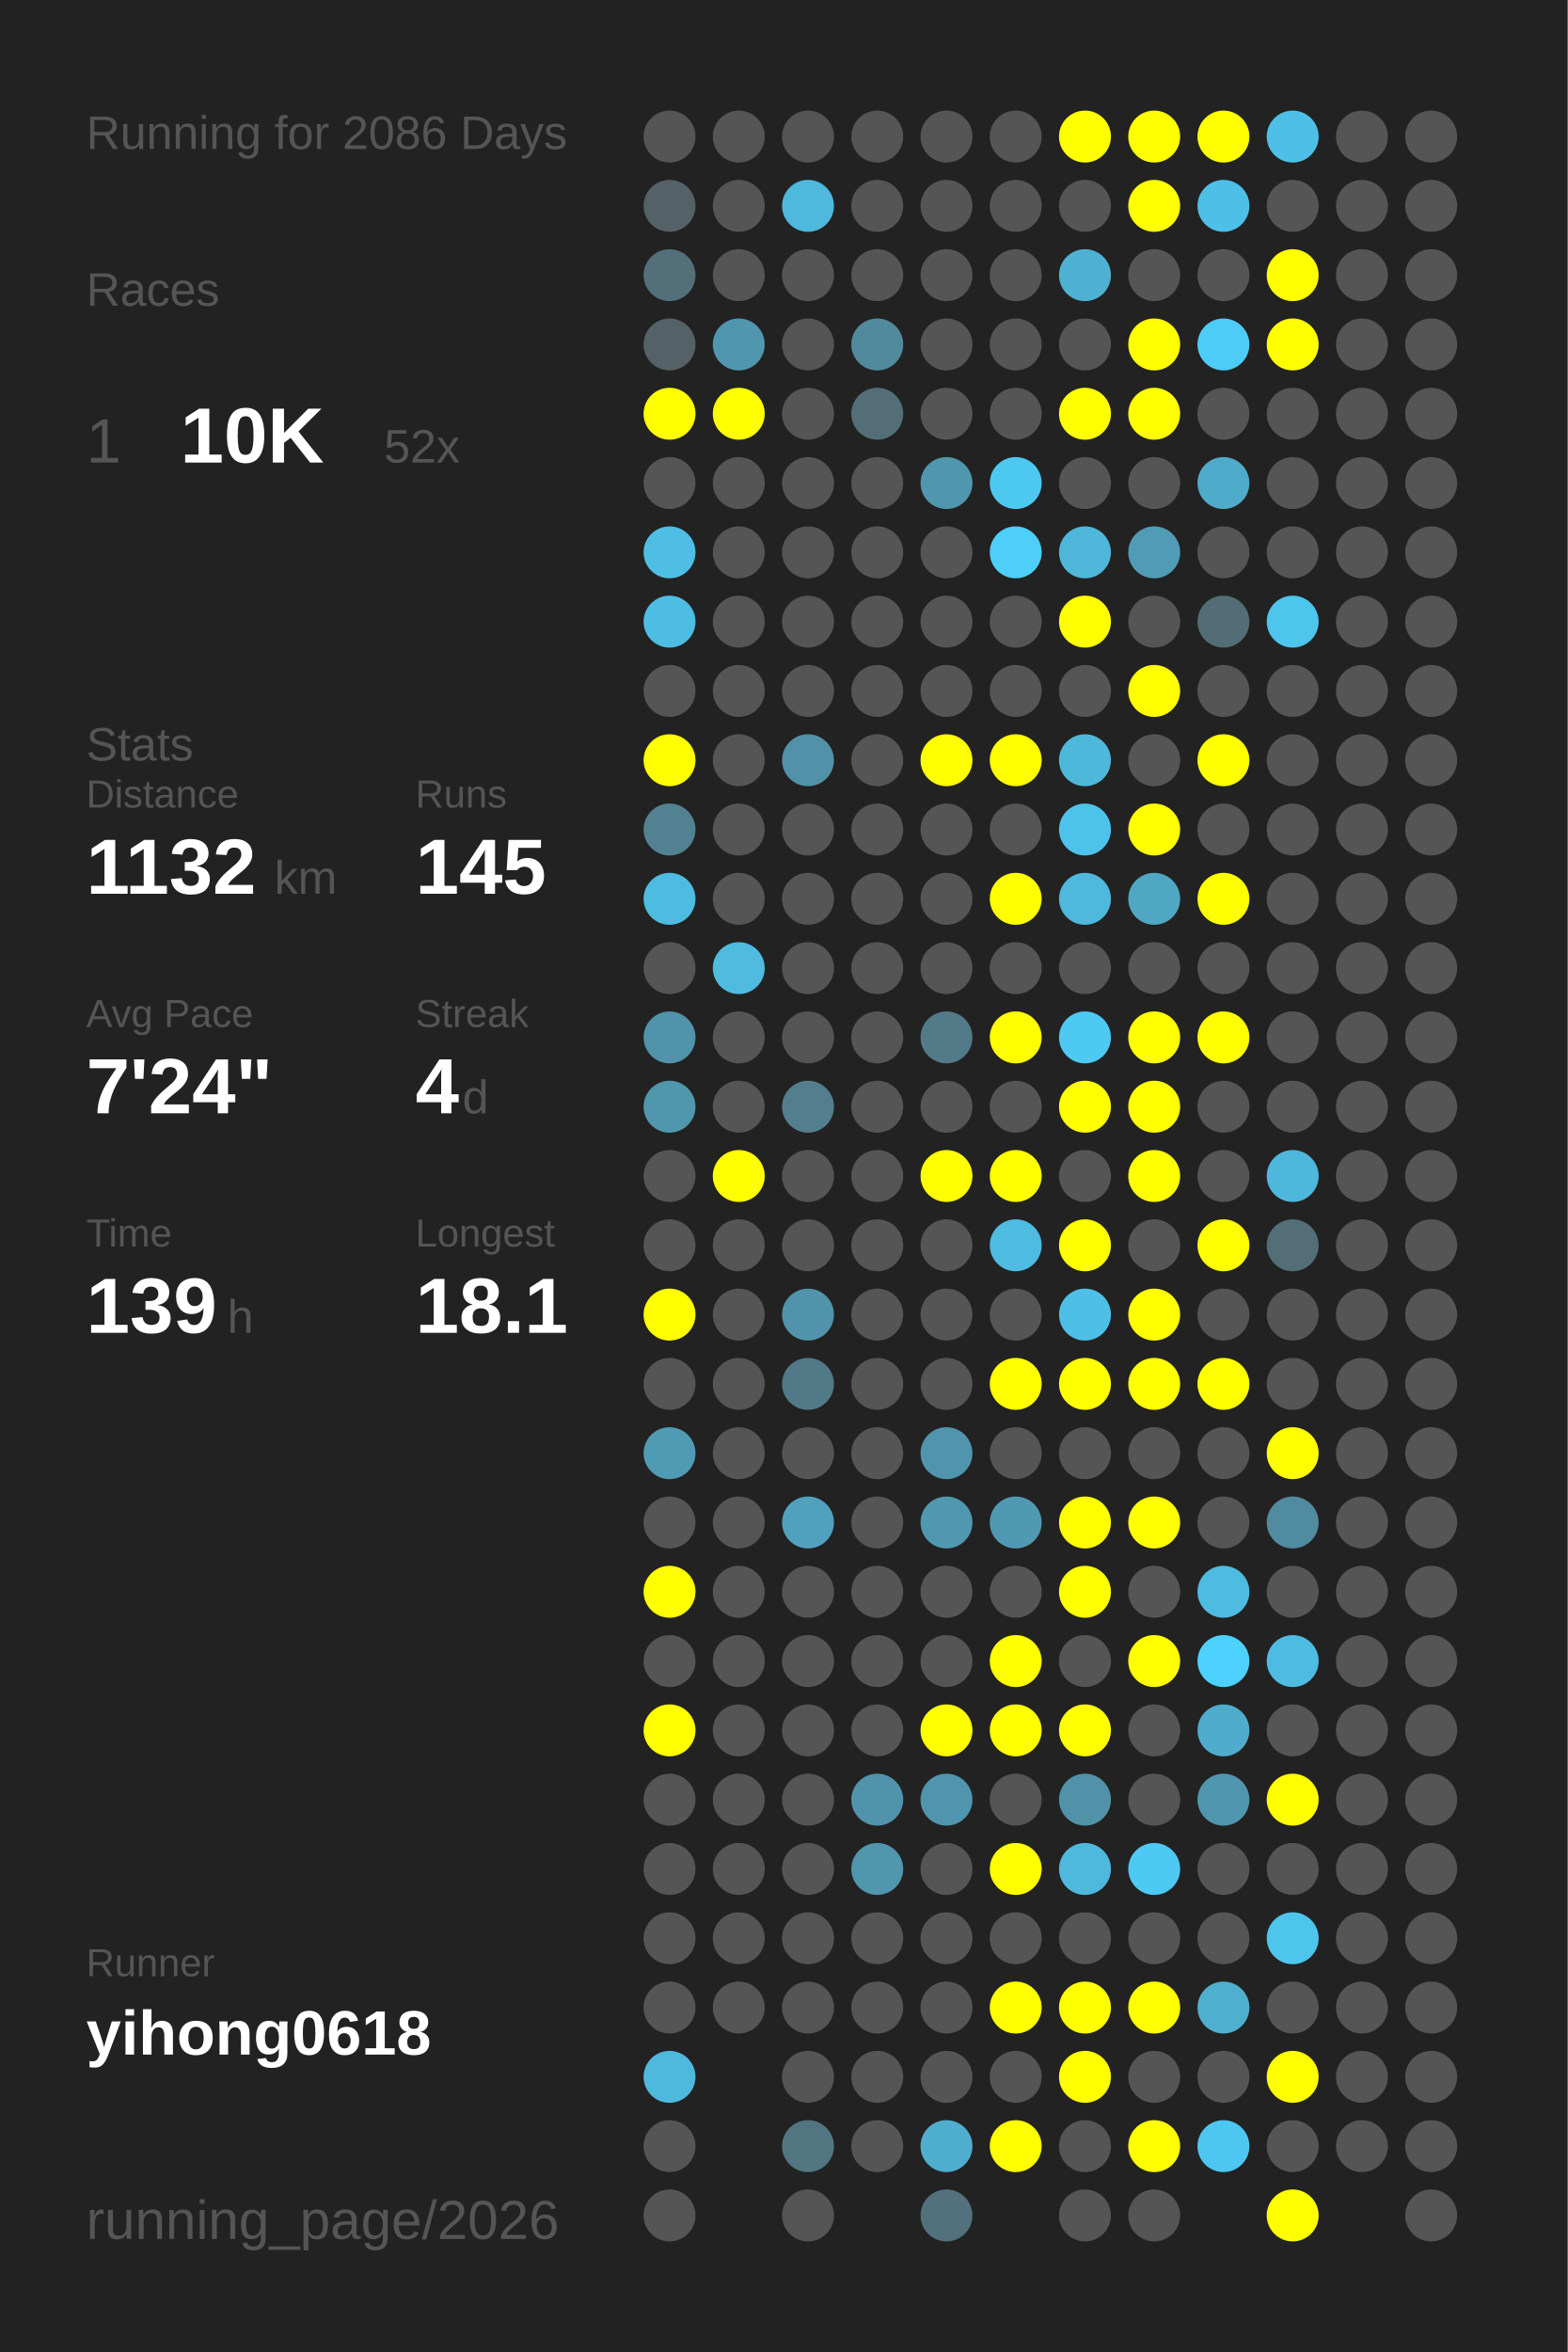
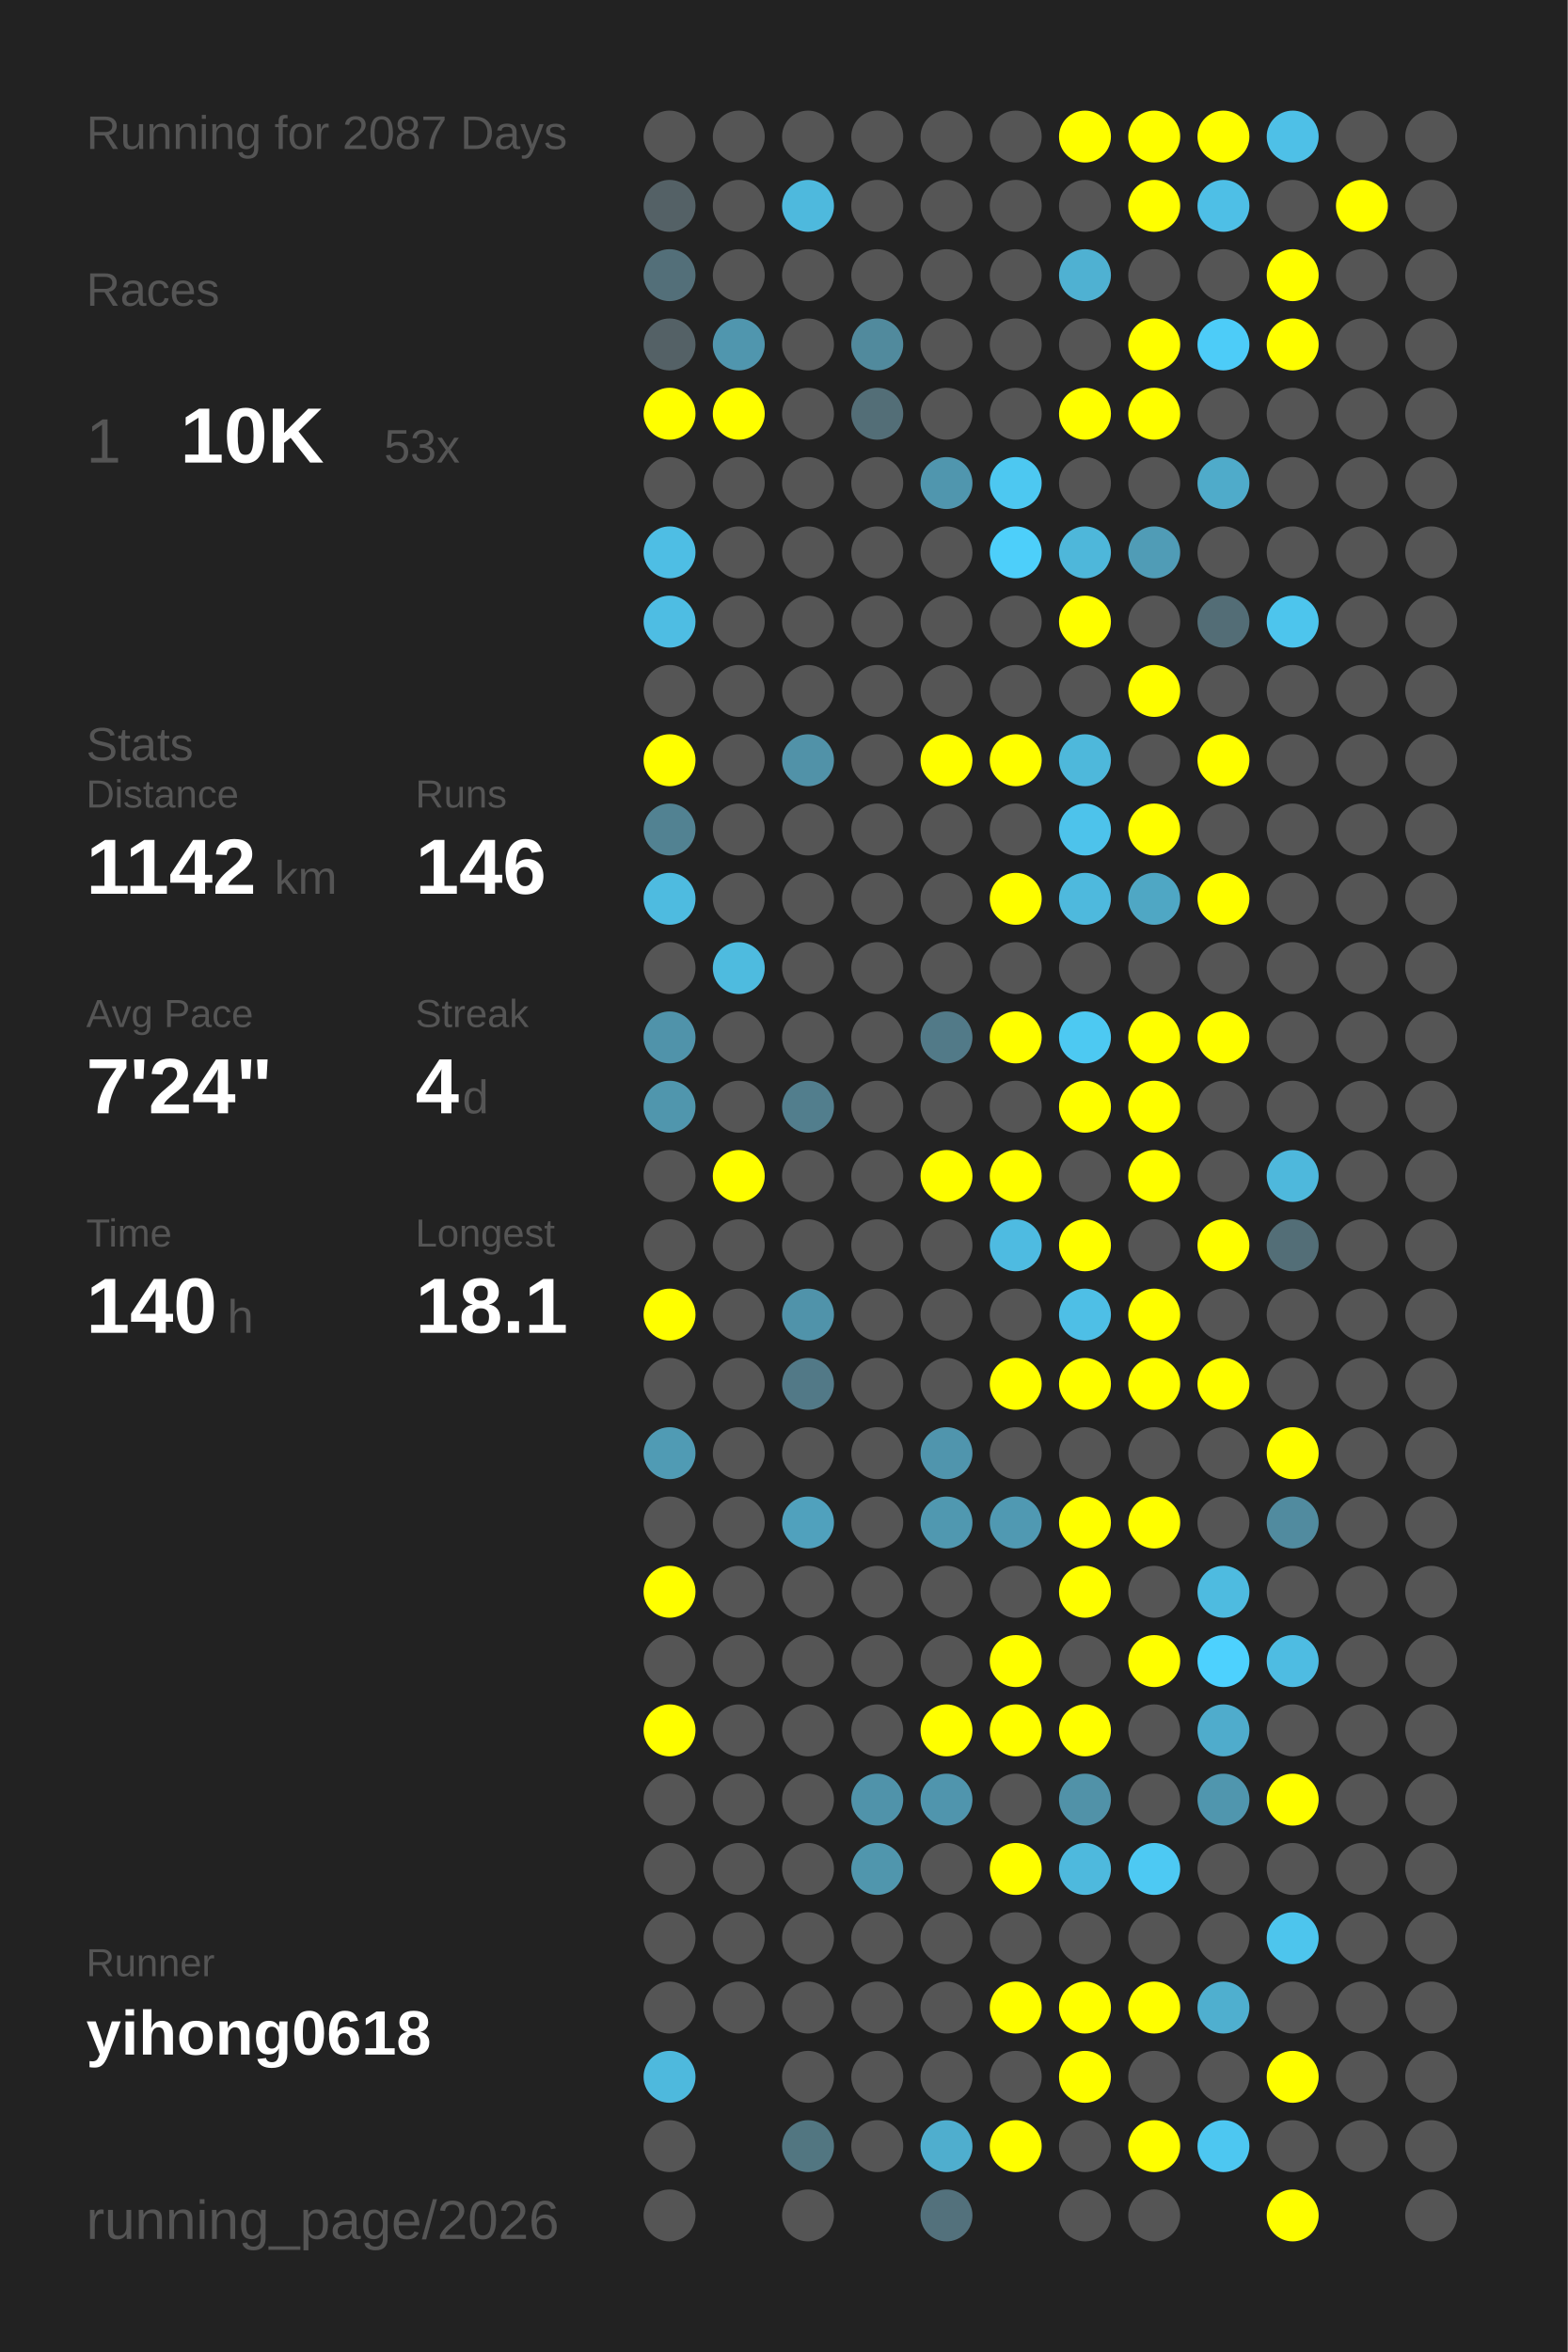
<svg xmlns="http://www.w3.org/2000/svg" baseProfile="full" height="300mm" version="1.1" viewBox="0,0,200,300" width="200mm">
  <defs />
  <rect fill="#222222" height="300" width="200" x="0" y="0" />
-   <text fill="#555555" style="font-size:6px; font-family:Arial;" x="11" y="19">Running for 2086 Days</text>
+   <text fill="#555555" style="font-size:6px; font-family:Arial;" x="11" y="19">Running for 2087 Days</text>
  <text fill="#555555" style="font-size:6px; font-family:Arial;" x="11" y="39">Races</text>
  <text fill="#555555" style="font-size:8px; font-family:Arial;" x="11" y="59">1</text>
  <text fill="#FFFFFF" style="font-size:10px; font-family:Arial; font-weight:bold;" x="23" y="59">10K</text>
-   <text fill="#555555" style="font-size:6px; font-family:Arial;" x="49" y="59">52x</text>
+   <text fill="#555555" style="font-size:6px; font-family:Arial;" x="49" y="59">53x</text>
  <text fill="#555555" style="font-size:6px; font-family:Arial;" x="11" y="97">Stats</text>
  <text fill="#555555" style="font-size:5px; font-family:Arial;" x="11" y="103">Distance</text>
-   <text fill="#FFFFFF" style="font-size:10px; font-family:Arial; font-weight:bold;" x="11" y="114">1132</text>
+   <text fill="#FFFFFF" style="font-size:10px; font-family:Arial; font-weight:bold;" x="11" y="114">1142</text>
  <text fill="#555555" style="font-size:6px; font-family:Arial;" x="35" y="114">km</text>
  <text fill="#555555" style="font-size:5px; font-family:Arial;" x="53" y="103">Runs</text>
-   <text fill="#FFFFFF" style="font-size:10px; font-family:Arial; font-weight:bold;" x="53" y="114">145</text>
+   <text fill="#FFFFFF" style="font-size:10px; font-family:Arial; font-weight:bold;" x="53" y="114">146</text>
  <text fill="#555555" style="font-size:5px; font-family:Arial;" x="11" y="131">Avg Pace</text>
  <text fill="#FFFFFF" style="font-size:10px; font-family:Arial; font-weight:bold;" x="11" y="142">7'24"</text>
  <text fill="#555555" style="font-size:5px; font-family:Arial;" x="53" y="131">Streak</text>
  <text fill="#FFFFFF" style="font-size:10px; font-family:Arial; font-weight:bold;" x="53" y="142">4</text>
  <text fill="#555555" style="font-size:6px; font-family:Arial;" x="59" y="142">d</text>
  <text fill="#555555" style="font-size:5px; font-family:Arial;" x="11" y="159">Time</text>
-   <text fill="#FFFFFF" style="font-size:10px; font-family:Arial; font-weight:bold;" x="11" y="170">139</text>
+   <text fill="#FFFFFF" style="font-size:10px; font-family:Arial; font-weight:bold;" x="11" y="170">140</text>
  <text fill="#555555" style="font-size:6px; font-family:Arial;" x="29" y="170">h</text>
  <text fill="#555555" style="font-size:5px; font-family:Arial;" x="53" y="159">Longest</text>
  <text fill="#FFFFFF" style="font-size:10px; font-family:Arial; font-weight:bold;" x="53" y="170">18.1</text>
  <text fill="#555555" style="font-size:5px; font-family:Arial;" x="11" y="252.065">Runner</text>
  <text fill="#FFFFFF" style="font-size:8px; font-family:Arial; font-weight:bold;" x="11" y="262.065">yihong0618</text>
  <text fill="#555555" style="font-size:7px; font-family:Arial;" x="11" y="285.581">running_page/2026</text>
  <circle cx="85.417" cy="17.419" fill="#555555" r="3.312" />
  <circle cx="85.417" cy="26.258" fill="#546166" r="3.312" />
  <circle cx="85.417" cy="35.097" fill="#536f79" r="3.312" />
  <circle cx="85.417" cy="43.935" fill="#546166" r="3.312" />
  <circle cx="85.417" cy="52.774" fill="#FFFF00" r="3.312" />
  <circle cx="85.417" cy="61.613" fill="#555555" r="3.312" />
  <circle cx="85.417" cy="70.452" fill="#4ebee4" r="3.312" />
  <circle cx="85.417" cy="79.29" fill="#4ebde3" r="3.312" />
  <circle cx="85.417" cy="88.129" fill="#555555" r="3.312" />
  <circle cx="85.417" cy="96.968" fill="#FFFF00" r="3.312" />
  <circle cx="85.417" cy="105.806" fill="#528292" r="3.312" />
  <circle cx="85.417" cy="114.645" fill="#4ebbe0" r="3.312" />
  <circle cx="85.417" cy="123.484" fill="#555555" r="3.312" />
  <circle cx="85.417" cy="132.323" fill="#5093aa" r="3.312" />
  <circle cx="85.417" cy="141.161" fill="#5096ad" r="3.312" />
  <circle cx="85.417" cy="150" fill="#555555" r="3.312" />
  <circle cx="85.417" cy="158.839" fill="#555555" r="3.312" />
  <circle cx="85.417" cy="167.677" fill="#FFFF00" r="3.312" />
  <circle cx="85.417" cy="176.516" fill="#555555" r="3.312" />
  <circle cx="85.417" cy="185.355" fill="#509bb4" r="3.312" />
  <circle cx="85.417" cy="194.194" fill="#555555" r="3.312" />
  <circle cx="85.417" cy="203.032" fill="#FFFF00" r="3.312" />
  <circle cx="85.417" cy="211.871" fill="#555555" r="3.312" />
  <circle cx="85.417" cy="220.71" fill="#FFFF00" r="3.312" />
  <circle cx="85.417" cy="229.548" fill="#555555" r="3.312" />
  <circle cx="85.417" cy="238.387" fill="#555555" r="3.312" />
  <circle cx="85.417" cy="247.226" fill="#555555" r="3.312" />
  <circle cx="85.417" cy="256.065" fill="#555555" r="3.312" />
  <circle cx="85.417" cy="264.903" fill="#4eb9dd" r="3.312" />
  <circle cx="85.417" cy="273.742" fill="#555555" r="3.312" />
  <circle cx="85.417" cy="282.581" fill="#555555" r="3.312" />
  <circle cx="94.25" cy="17.419" fill="#555555" r="3.312" />
  <circle cx="94.25" cy="26.258" fill="#555555" r="3.312" />
  <circle cx="94.25" cy="35.097" fill="#555555" r="3.312" />
  <circle cx="94.25" cy="43.935" fill="#5096ae" r="3.312" />
  <circle cx="94.25" cy="52.774" fill="#FFFF00" r="3.312" />
  <circle cx="94.25" cy="61.613" fill="#555555" r="3.312" />
  <circle cx="94.25" cy="70.452" fill="#555555" r="3.312" />
  <circle cx="94.25" cy="79.29" fill="#555555" r="3.312" />
  <circle cx="94.25" cy="88.129" fill="#555555" r="3.312" />
  <circle cx="94.25" cy="96.968" fill="#555555" r="3.312" />
  <circle cx="94.25" cy="105.806" fill="#555555" r="3.312" />
  <circle cx="94.25" cy="114.645" fill="#555555" r="3.312" />
  <circle cx="94.25" cy="123.484" fill="#4ebbdf" r="3.312" />
  <circle cx="94.25" cy="132.323" fill="#555555" r="3.312" />
  <circle cx="94.25" cy="141.161" fill="#555555" r="3.312" />
  <circle cx="94.25" cy="150" fill="#FFFF00" r="3.312" />
  <circle cx="94.25" cy="158.839" fill="#555555" r="3.312" />
  <circle cx="94.25" cy="167.677" fill="#555555" r="3.312" />
  <circle cx="94.25" cy="176.516" fill="#555555" r="3.312" />
  <circle cx="94.25" cy="185.355" fill="#555555" r="3.312" />
  <circle cx="94.25" cy="194.194" fill="#555555" r="3.312" />
  <circle cx="94.25" cy="203.032" fill="#555555" r="3.312" />
  <circle cx="94.25" cy="211.871" fill="#555555" r="3.312" />
  <circle cx="94.25" cy="220.71" fill="#555555" r="3.312" />
  <circle cx="94.25" cy="229.548" fill="#555555" r="3.312" />
  <circle cx="94.25" cy="238.387" fill="#555555" r="3.312" />
  <circle cx="94.25" cy="247.226" fill="#555555" r="3.312" />
  <circle cx="94.25" cy="256.065" fill="#555555" r="3.312" />
  <circle cx="103.083" cy="17.419" fill="#555555" r="3.312" />
  <circle cx="103.083" cy="26.258" fill="#4eb9dd" r="3.312" />
  <circle cx="103.083" cy="35.097" fill="#555555" r="3.312" />
  <circle cx="103.083" cy="43.935" fill="#555555" r="3.312" />
  <circle cx="103.083" cy="52.774" fill="#555555" r="3.312" />
  <circle cx="103.083" cy="61.613" fill="#555555" r="3.312" />
  <circle cx="103.083" cy="70.452" fill="#555555" r="3.312" />
  <circle cx="103.083" cy="79.29" fill="#555555" r="3.312" />
  <circle cx="103.083" cy="88.129" fill="#555555" r="3.312" />
  <circle cx="103.083" cy="96.968" fill="#5192a8" r="3.312" />
  <circle cx="103.083" cy="105.806" fill="#555555" r="3.312" />
  <circle cx="103.083" cy="114.645" fill="#555555" r="3.312" />
  <circle cx="103.083" cy="123.484" fill="#555555" r="3.312" />
  <circle cx="103.083" cy="132.323" fill="#555555" r="3.312" />
  <circle cx="103.083" cy="141.161" fill="#527e8d" r="3.312" />
  <circle cx="103.083" cy="150" fill="#555555" r="3.312" />
  <circle cx="103.083" cy="158.839" fill="#555555" r="3.312" />
  <circle cx="103.083" cy="167.677" fill="#5093aa" r="3.312" />
  <circle cx="103.083" cy="176.516" fill="#527987" r="3.312" />
  <circle cx="103.083" cy="185.355" fill="#555555" r="3.312" />
  <circle cx="103.083" cy="194.194" fill="#50a1bd" r="3.312" />
  <circle cx="103.083" cy="203.032" fill="#555555" r="3.312" />
  <circle cx="103.083" cy="211.871" fill="#555555" r="3.312" />
  <circle cx="103.083" cy="220.71" fill="#555555" r="3.312" />
  <circle cx="103.083" cy="229.548" fill="#555555" r="3.312" />
  <circle cx="103.083" cy="238.387" fill="#555555" r="3.312" />
  <circle cx="103.083" cy="247.226" fill="#555555" r="3.312" />
  <circle cx="103.083" cy="256.065" fill="#555555" r="3.312" />
  <circle cx="103.083" cy="264.903" fill="#555555" r="3.312" />
  <circle cx="103.083" cy="273.742" fill="#527681" r="3.312" />
  <circle cx="103.083" cy="282.581" fill="#555555" r="3.312" />
  <circle cx="111.917" cy="17.419" fill="#555555" r="3.312" />
  <circle cx="111.917" cy="26.258" fill="#555555" r="3.312" />
  <circle cx="111.917" cy="35.097" fill="#555555" r="3.312" />
  <circle cx="111.917" cy="43.935" fill="#518a9d" r="3.312" />
  <circle cx="111.917" cy="52.774" fill="#536e77" r="3.312" />
  <circle cx="111.917" cy="61.613" fill="#555555" r="3.312" />
  <circle cx="111.917" cy="70.452" fill="#555555" r="3.312" />
  <circle cx="111.917" cy="79.29" fill="#555555" r="3.312" />
  <circle cx="111.917" cy="88.129" fill="#555555" r="3.312" />
  <circle cx="111.917" cy="96.968" fill="#555555" r="3.312" />
  <circle cx="111.917" cy="105.806" fill="#555555" r="3.312" />
  <circle cx="111.917" cy="114.645" fill="#555555" r="3.312" />
  <circle cx="111.917" cy="123.484" fill="#555555" r="3.312" />
  <circle cx="111.917" cy="132.323" fill="#555555" r="3.312" />
  <circle cx="111.917" cy="141.161" fill="#555555" r="3.312" />
  <circle cx="111.917" cy="150" fill="#555555" r="3.312" />
  <circle cx="111.917" cy="158.839" fill="#555555" r="3.312" />
  <circle cx="111.917" cy="167.677" fill="#555555" r="3.312" />
  <circle cx="111.917" cy="176.516" fill="#555555" r="3.312" />
  <circle cx="111.917" cy="185.355" fill="#555555" r="3.312" />
  <circle cx="111.917" cy="194.194" fill="#555555" r="3.312" />
  <circle cx="111.917" cy="203.032" fill="#555555" r="3.312" />
  <circle cx="111.917" cy="211.871" fill="#555555" r="3.312" />
  <circle cx="111.917" cy="220.71" fill="#555555" r="3.312" />
  <circle cx="111.917" cy="229.548" fill="#5093aa" r="3.312" />
  <circle cx="111.917" cy="238.387" fill="#5096ad" r="3.312" />
  <circle cx="111.917" cy="247.226" fill="#555555" r="3.312" />
  <circle cx="111.917" cy="256.065" fill="#555555" r="3.312" />
  <circle cx="111.917" cy="264.903" fill="#555555" r="3.312" />
  <circle cx="111.917" cy="273.742" fill="#555555" r="3.312" />
  <circle cx="120.75" cy="17.419" fill="#555555" r="3.312" />
  <circle cx="120.75" cy="26.258" fill="#555555" r="3.312" />
  <circle cx="120.75" cy="35.097" fill="#555555" r="3.312" />
  <circle cx="120.75" cy="43.935" fill="#555555" r="3.312" />
  <circle cx="120.75" cy="52.774" fill="#555555" r="3.312" />
  <circle cx="120.75" cy="61.613" fill="#5096ae" r="3.312" />
  <circle cx="120.75" cy="70.452" fill="#555555" r="3.312" />
  <circle cx="120.75" cy="79.29" fill="#555555" r="3.312" />
  <circle cx="120.75" cy="88.129" fill="#555555" r="3.312" />
  <circle cx="120.75" cy="96.968" fill="#FFFF00" r="3.312" />
  <circle cx="120.75" cy="105.806" fill="#555555" r="3.312" />
  <circle cx="120.75" cy="114.645" fill="#555555" r="3.312" />
  <circle cx="120.75" cy="123.484" fill="#555555" r="3.312" />
  <circle cx="120.75" cy="132.323" fill="#527a88" r="3.312" />
  <circle cx="120.75" cy="141.161" fill="#555555" r="3.312" />
  <circle cx="120.75" cy="150" fill="#FFFF00" r="3.312" />
  <circle cx="120.75" cy="158.839" fill="#555555" r="3.312" />
  <circle cx="120.75" cy="167.677" fill="#555555" r="3.312" />
  <circle cx="120.75" cy="176.516" fill="#555555" r="3.312" />
  <circle cx="120.75" cy="185.355" fill="#5095ad" r="3.312" />
  <circle cx="120.75" cy="194.194" fill="#5098b0" r="3.312" />
  <circle cx="120.75" cy="203.032" fill="#555555" r="3.312" />
  <circle cx="120.75" cy="211.871" fill="#555555" r="3.312" />
  <circle cx="120.75" cy="220.71" fill="#FFFF00" r="3.312" />
  <circle cx="120.75" cy="229.548" fill="#5095ad" r="3.312" />
  <circle cx="120.75" cy="238.387" fill="#555555" r="3.312" />
  <circle cx="120.75" cy="247.226" fill="#555555" r="3.312" />
  <circle cx="120.75" cy="256.065" fill="#555555" r="3.312" />
  <circle cx="120.75" cy="264.903" fill="#555555" r="3.312" />
  <circle cx="120.75" cy="273.742" fill="#4faece" r="3.312" />
  <circle cx="120.75" cy="282.581" fill="#53717c" r="3.312" />
  <circle cx="129.583" cy="17.419" fill="#555555" r="3.312" />
  <circle cx="129.583" cy="26.258" fill="#555555" r="3.312" />
  <circle cx="129.583" cy="35.097" fill="#555555" r="3.312" />
  <circle cx="129.583" cy="43.935" fill="#555555" r="3.312" />
  <circle cx="129.583" cy="52.774" fill="#555555" r="3.312" />
  <circle cx="129.583" cy="61.613" fill="#4dc8f1" r="3.312" />
  <circle cx="129.583" cy="70.452" fill="#4dcffa" r="3.312" />
  <circle cx="129.583" cy="79.29" fill="#555555" r="3.312" />
  <circle cx="129.583" cy="88.129" fill="#555555" r="3.312" />
  <circle cx="129.583" cy="96.968" fill="#FFFF00" r="3.312" />
  <circle cx="129.583" cy="105.806" fill="#555555" r="3.312" />
  <circle cx="129.583" cy="114.645" fill="#FFFF00" r="3.312" />
  <circle cx="129.583" cy="123.484" fill="#555555" r="3.312" />
  <circle cx="129.583" cy="132.323" fill="#FFFF00" r="3.312" />
  <circle cx="129.583" cy="141.161" fill="#555555" r="3.312" />
  <circle cx="129.583" cy="150" fill="#FFFF00" r="3.312" />
  <circle cx="129.583" cy="158.839" fill="#4ebbe1" r="3.312" />
  <circle cx="129.583" cy="167.677" fill="#555555" r="3.312" />
  <circle cx="129.583" cy="176.516" fill="#FFFF00" r="3.312" />
  <circle cx="129.583" cy="185.355" fill="#555555" r="3.312" />
  <circle cx="129.583" cy="194.194" fill="#5099b2" r="3.312" />
  <circle cx="129.583" cy="203.032" fill="#555555" r="3.312" />
  <circle cx="129.583" cy="211.871" fill="#FFFF00" r="3.312" />
  <circle cx="129.583" cy="220.71" fill="#FFFF00" r="3.312" />
  <circle cx="129.583" cy="229.548" fill="#555555" r="3.312" />
  <circle cx="129.583" cy="238.387" fill="#FFFF00" r="3.312" />
  <circle cx="129.583" cy="247.226" fill="#555555" r="3.312" />
  <circle cx="129.583" cy="256.065" fill="#FFFF00" r="3.312" />
  <circle cx="129.583" cy="264.903" fill="#555555" r="3.312" />
  <circle cx="129.583" cy="273.742" fill="#FFFF00" r="3.312" />
  <circle cx="138.417" cy="17.419" fill="#FFFF00" r="3.312" />
  <circle cx="138.417" cy="26.258" fill="#555555" r="3.312" />
  <circle cx="138.417" cy="35.097" fill="#4fb1d2" r="3.312" />
  <circle cx="138.417" cy="43.935" fill="#555555" r="3.312" />
  <circle cx="138.417" cy="52.774" fill="#FFFF00" r="3.312" />
  <circle cx="138.417" cy="61.613" fill="#555555" r="3.312" />
  <circle cx="138.417" cy="70.452" fill="#4eb7da" r="3.312" />
  <circle cx="138.417" cy="79.29" fill="#FFFF00" r="3.312" />
  <circle cx="138.417" cy="88.129" fill="#555555" r="3.312" />
  <circle cx="138.417" cy="96.968" fill="#4eb8db" r="3.312" />
  <circle cx="138.417" cy="105.806" fill="#4dc3eb" r="3.312" />
  <circle cx="138.417" cy="114.645" fill="#4eb9dd" r="3.312" />
  <circle cx="138.417" cy="123.484" fill="#555555" r="3.312" />
  <circle cx="138.417" cy="132.323" fill="#4dc9f2" r="3.312" />
  <circle cx="138.417" cy="141.161" fill="#FFFF00" r="3.312" />
  <circle cx="138.417" cy="150" fill="#555555" r="3.312" />
  <circle cx="138.417" cy="158.839" fill="#FFFF00" r="3.312" />
  <circle cx="138.417" cy="167.677" fill="#4ebfe6" r="3.312" />
  <circle cx="138.417" cy="176.516" fill="#FFFF00" r="3.312" />
  <circle cx="138.417" cy="185.355" fill="#555555" r="3.312" />
  <circle cx="138.417" cy="194.194" fill="#FFFF00" r="3.312" />
  <circle cx="138.417" cy="203.032" fill="#FFFF00" r="3.312" />
  <circle cx="138.417" cy="211.871" fill="#555555" r="3.312" />
  <circle cx="138.417" cy="220.71" fill="#FFFF00" r="3.312" />
  <circle cx="138.417" cy="229.548" fill="#5192a8" r="3.312" />
  <circle cx="138.417" cy="238.387" fill="#4eb9dd" r="3.312" />
  <circle cx="138.417" cy="247.226" fill="#555555" r="3.312" />
  <circle cx="138.417" cy="256.065" fill="#FFFF00" r="3.312" />
  <circle cx="138.417" cy="264.903" fill="#FFFF00" r="3.312" />
  <circle cx="138.417" cy="273.742" fill="#555555" r="3.312" />
  <circle cx="138.417" cy="282.581" fill="#555555" r="3.312" />
  <circle cx="147.25" cy="17.419" fill="#FFFF00" r="3.312" />
  <circle cx="147.25" cy="26.258" fill="#FFFF00" r="3.312" />
  <circle cx="147.25" cy="35.097" fill="#555555" r="3.312" />
  <circle cx="147.25" cy="43.935" fill="#FFFF00" r="3.312" />
  <circle cx="147.25" cy="52.774" fill="#FFFF00" r="3.312" />
  <circle cx="147.25" cy="61.613" fill="#555555" r="3.312" />
  <circle cx="147.25" cy="70.452" fill="#509cb6" r="3.312" />
  <circle cx="147.25" cy="79.29" fill="#555555" r="3.312" />
  <circle cx="147.25" cy="88.129" fill="#FFFF00" r="3.312" />
  <circle cx="147.25" cy="96.968" fill="#555555" r="3.312" />
  <circle cx="147.25" cy="105.806" fill="#FFFF00" r="3.312" />
  <circle cx="147.25" cy="114.645" fill="#4fa7c4" r="3.312" />
  <circle cx="147.25" cy="123.484" fill="#555555" r="3.312" />
  <circle cx="147.25" cy="132.323" fill="#FFFF00" r="3.312" />
  <circle cx="147.25" cy="141.161" fill="#FFFF00" r="3.312" />
  <circle cx="147.25" cy="150" fill="#FFFF00" r="3.312" />
  <circle cx="147.25" cy="158.839" fill="#555555" r="3.312" />
  <circle cx="147.25" cy="167.677" fill="#FFFF00" r="3.312" />
  <circle cx="147.25" cy="176.516" fill="#FFFF00" r="3.312" />
  <circle cx="147.25" cy="185.355" fill="#555555" r="3.312" />
  <circle cx="147.25" cy="194.194" fill="#FFFF00" r="3.312" />
  <circle cx="147.25" cy="203.032" fill="#555555" r="3.312" />
  <circle cx="147.25" cy="211.871" fill="#FFFF00" r="3.312" />
  <circle cx="147.25" cy="220.71" fill="#555555" r="3.312" />
  <circle cx="147.25" cy="229.548" fill="#555555" r="3.312" />
  <circle cx="147.25" cy="238.387" fill="#4dc9f3" r="3.312" />
  <circle cx="147.25" cy="247.226" fill="#555555" r="3.312" />
  <circle cx="147.25" cy="256.065" fill="#FFFF00" r="3.312" />
  <circle cx="147.25" cy="264.903" fill="#555555" r="3.312" />
  <circle cx="147.25" cy="273.742" fill="#FFFF00" r="3.312" />
  <circle cx="147.25" cy="282.581" fill="#555555" r="3.312" />
  <circle cx="156.083" cy="17.419" fill="#FFFF00" r="3.312" />
  <circle cx="156.083" cy="26.258" fill="#4ebfe6" r="3.312" />
  <circle cx="156.083" cy="35.097" fill="#555555" r="3.312" />
  <circle cx="156.083" cy="43.935" fill="#4dccf8" r="3.312" />
  <circle cx="156.083" cy="52.774" fill="#555555" r="3.312" />
  <circle cx="156.083" cy="61.613" fill="#4fabca" r="3.312" />
  <circle cx="156.083" cy="70.452" fill="#555555" r="3.312" />
  <circle cx="156.083" cy="79.29" fill="#536d76" r="3.312" />
  <circle cx="156.083" cy="88.129" fill="#555555" r="3.312" />
  <circle cx="156.083" cy="96.968" fill="#FFFF00" r="3.312" />
  <circle cx="156.083" cy="105.806" fill="#555555" r="3.312" />
  <circle cx="156.083" cy="114.645" fill="#FFFF00" r="3.312" />
  <circle cx="156.083" cy="123.484" fill="#555555" r="3.312" />
  <circle cx="156.083" cy="132.323" fill="#FFFF00" r="3.312" />
  <circle cx="156.083" cy="141.161" fill="#555555" r="3.312" />
  <circle cx="156.083" cy="150" fill="#555555" r="3.312" />
  <circle cx="156.083" cy="158.839" fill="#FFFF00" r="3.312" />
  <circle cx="156.083" cy="167.677" fill="#555555" r="3.312" />
  <circle cx="156.083" cy="176.516" fill="#FFFF00" r="3.312" />
  <circle cx="156.083" cy="185.355" fill="#555555" r="3.312" />
  <circle cx="156.083" cy="194.194" fill="#555555" r="3.312" />
  <circle cx="156.083" cy="203.032" fill="#4ebbe0" r="3.312" />
  <circle cx="156.083" cy="211.871" fill="#4dd1fe" r="3.312" />
  <circle cx="156.083" cy="220.71" fill="#4faccc" r="3.312" />
  <circle cx="156.083" cy="229.548" fill="#5096ae" r="3.312" />
  <circle cx="156.083" cy="238.387" fill="#555555" r="3.312" />
  <circle cx="156.083" cy="247.226" fill="#555555" r="3.312" />
  <circle cx="156.083" cy="256.065" fill="#4fafcf" r="3.312" />
  <circle cx="156.083" cy="264.903" fill="#555555" r="3.312" />
  <circle cx="156.083" cy="273.742" fill="#4dc7f1" r="3.312" />
  <circle cx="164.917" cy="17.419" fill="#4ec0e7" r="3.312" />
  <circle cx="164.917" cy="26.258" fill="#555555" r="3.312" />
  <circle cx="164.917" cy="35.097" fill="#FFFF00" r="3.312" />
  <circle cx="164.917" cy="43.935" fill="#FFFF00" r="3.312" />
  <circle cx="164.917" cy="52.774" fill="#555555" r="3.312" />
  <circle cx="164.917" cy="61.613" fill="#555555" r="3.312" />
  <circle cx="164.917" cy="70.452" fill="#555555" r="3.312" />
  <circle cx="164.917" cy="79.29" fill="#4dc5ed" r="3.312" />
  <circle cx="164.917" cy="88.129" fill="#555555" r="3.312" />
  <circle cx="164.917" cy="96.968" fill="#555555" r="3.312" />
  <circle cx="164.917" cy="105.806" fill="#555555" r="3.312" />
  <circle cx="164.917" cy="114.645" fill="#555555" r="3.312" />
  <circle cx="164.917" cy="123.484" fill="#555555" r="3.312" />
  <circle cx="164.917" cy="132.323" fill="#555555" r="3.312" />
  <circle cx="164.917" cy="141.161" fill="#555555" r="3.312" />
  <circle cx="164.917" cy="150" fill="#4eb8dc" r="3.312" />
  <circle cx="164.917" cy="158.839" fill="#536e77" r="3.312" />
  <circle cx="164.917" cy="167.677" fill="#555555" r="3.312" />
  <circle cx="164.917" cy="176.516" fill="#555555" r="3.312" />
  <circle cx="164.917" cy="185.355" fill="#FFFF00" r="3.312" />
  <circle cx="164.917" cy="194.194" fill="#518b9f" r="3.312" />
  <circle cx="164.917" cy="203.032" fill="#555555" r="3.312" />
  <circle cx="164.917" cy="211.871" fill="#4ebce2" r="3.312" />
  <circle cx="164.917" cy="220.71" fill="#555555" r="3.312" />
  <circle cx="164.917" cy="229.548" fill="#FFFF00" r="3.312" />
  <circle cx="164.917" cy="238.387" fill="#555555" r="3.312" />
  <circle cx="164.917" cy="247.226" fill="#4dc5ed" r="3.312" />
  <circle cx="164.917" cy="256.065" fill="#555555" r="3.312" />
  <circle cx="164.917" cy="264.903" fill="#FFFF00" r="3.312" />
  <circle cx="164.917" cy="273.742" fill="#555555" r="3.312" />
  <circle cx="164.917" cy="282.581" fill="#FFFF00" r="3.312" />
  <circle cx="173.75" cy="17.419" fill="#555555" r="3.312" />
-   <circle cx="173.75" cy="26.258" fill="#555555" r="3.312" />
+   <circle cx="173.75" cy="26.258" fill="#FFFF00" r="3.312" />
  <circle cx="173.75" cy="35.097" fill="#555555" r="3.312" />
  <circle cx="173.75" cy="43.935" fill="#555555" r="3.312" />
  <circle cx="173.75" cy="52.774" fill="#555555" r="3.312" />
  <circle cx="173.75" cy="61.613" fill="#555555" r="3.312" />
  <circle cx="173.75" cy="70.452" fill="#555555" r="3.312" />
  <circle cx="173.75" cy="79.29" fill="#555555" r="3.312" />
  <circle cx="173.75" cy="88.129" fill="#555555" r="3.312" />
  <circle cx="173.75" cy="96.968" fill="#555555" r="3.312" />
  <circle cx="173.75" cy="105.806" fill="#555555" r="3.312" />
  <circle cx="173.75" cy="114.645" fill="#555555" r="3.312" />
  <circle cx="173.75" cy="123.484" fill="#555555" r="3.312" />
  <circle cx="173.75" cy="132.323" fill="#555555" r="3.312" />
  <circle cx="173.75" cy="141.161" fill="#555555" r="3.312" />
  <circle cx="173.75" cy="150" fill="#555555" r="3.312" />
  <circle cx="173.75" cy="158.839" fill="#555555" r="3.312" />
  <circle cx="173.75" cy="167.677" fill="#555555" r="3.312" />
  <circle cx="173.75" cy="176.516" fill="#555555" r="3.312" />
  <circle cx="173.75" cy="185.355" fill="#555555" r="3.312" />
  <circle cx="173.75" cy="194.194" fill="#555555" r="3.312" />
  <circle cx="173.75" cy="203.032" fill="#555555" r="3.312" />
  <circle cx="173.75" cy="211.871" fill="#555555" r="3.312" />
  <circle cx="173.75" cy="220.71" fill="#555555" r="3.312" />
  <circle cx="173.75" cy="229.548" fill="#555555" r="3.312" />
  <circle cx="173.75" cy="238.387" fill="#555555" r="3.312" />
  <circle cx="173.75" cy="247.226" fill="#555555" r="3.312" />
  <circle cx="173.75" cy="256.065" fill="#555555" r="3.312" />
  <circle cx="173.75" cy="264.903" fill="#555555" r="3.312" />
  <circle cx="173.75" cy="273.742" fill="#555555" r="3.312" />
  <circle cx="182.583" cy="17.419" fill="#555555" r="3.312" />
  <circle cx="182.583" cy="26.258" fill="#555555" r="3.312" />
  <circle cx="182.583" cy="35.097" fill="#555555" r="3.312" />
  <circle cx="182.583" cy="43.935" fill="#555555" r="3.312" />
  <circle cx="182.583" cy="52.774" fill="#555555" r="3.312" />
  <circle cx="182.583" cy="61.613" fill="#555555" r="3.312" />
  <circle cx="182.583" cy="70.452" fill="#555555" r="3.312" />
  <circle cx="182.583" cy="79.29" fill="#555555" r="3.312" />
  <circle cx="182.583" cy="88.129" fill="#555555" r="3.312" />
  <circle cx="182.583" cy="96.968" fill="#555555" r="3.312" />
  <circle cx="182.583" cy="105.806" fill="#555555" r="3.312" />
  <circle cx="182.583" cy="114.645" fill="#555555" r="3.312" />
  <circle cx="182.583" cy="123.484" fill="#555555" r="3.312" />
  <circle cx="182.583" cy="132.323" fill="#555555" r="3.312" />
  <circle cx="182.583" cy="141.161" fill="#555555" r="3.312" />
  <circle cx="182.583" cy="150" fill="#555555" r="3.312" />
  <circle cx="182.583" cy="158.839" fill="#555555" r="3.312" />
  <circle cx="182.583" cy="167.677" fill="#555555" r="3.312" />
  <circle cx="182.583" cy="176.516" fill="#555555" r="3.312" />
  <circle cx="182.583" cy="185.355" fill="#555555" r="3.312" />
  <circle cx="182.583" cy="194.194" fill="#555555" r="3.312" />
  <circle cx="182.583" cy="203.032" fill="#555555" r="3.312" />
  <circle cx="182.583" cy="211.871" fill="#555555" r="3.312" />
  <circle cx="182.583" cy="220.71" fill="#555555" r="3.312" />
  <circle cx="182.583" cy="229.548" fill="#555555" r="3.312" />
  <circle cx="182.583" cy="238.387" fill="#555555" r="3.312" />
  <circle cx="182.583" cy="247.226" fill="#555555" r="3.312" />
  <circle cx="182.583" cy="256.065" fill="#555555" r="3.312" />
  <circle cx="182.583" cy="264.903" fill="#555555" r="3.312" />
  <circle cx="182.583" cy="273.742" fill="#555555" r="3.312" />
  <circle cx="182.583" cy="282.581" fill="#555555" r="3.312" />
</svg>
